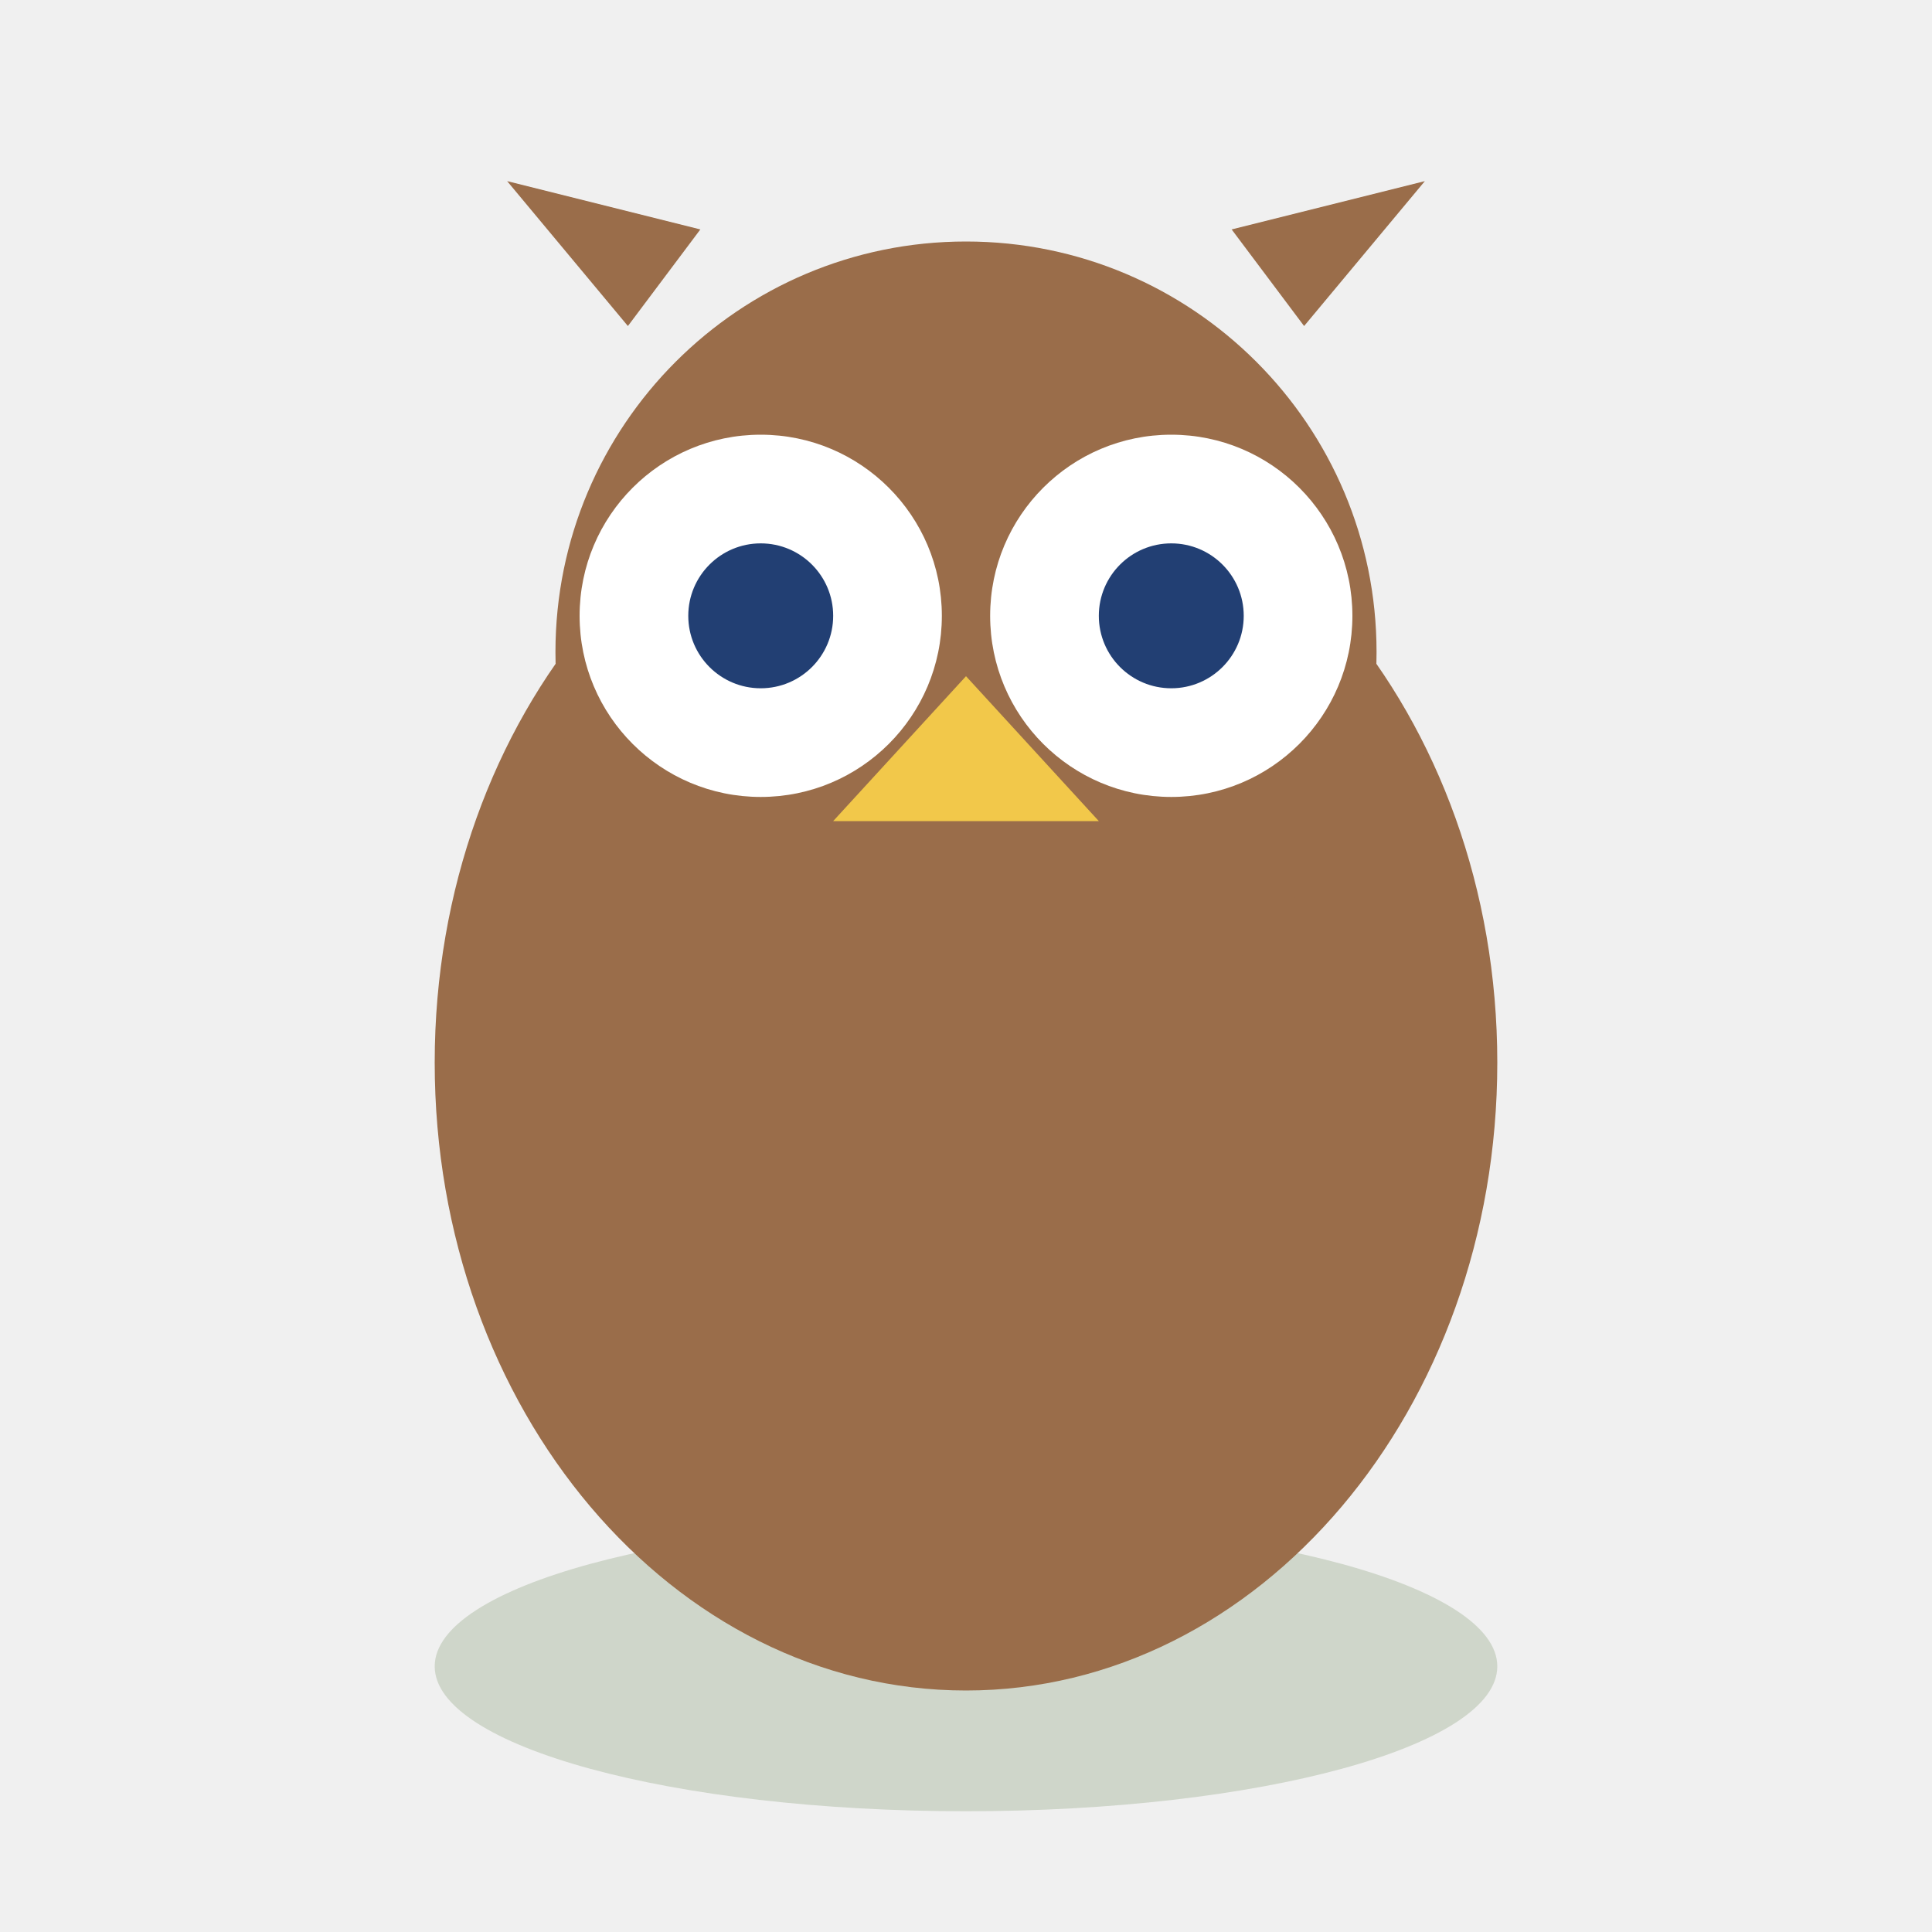
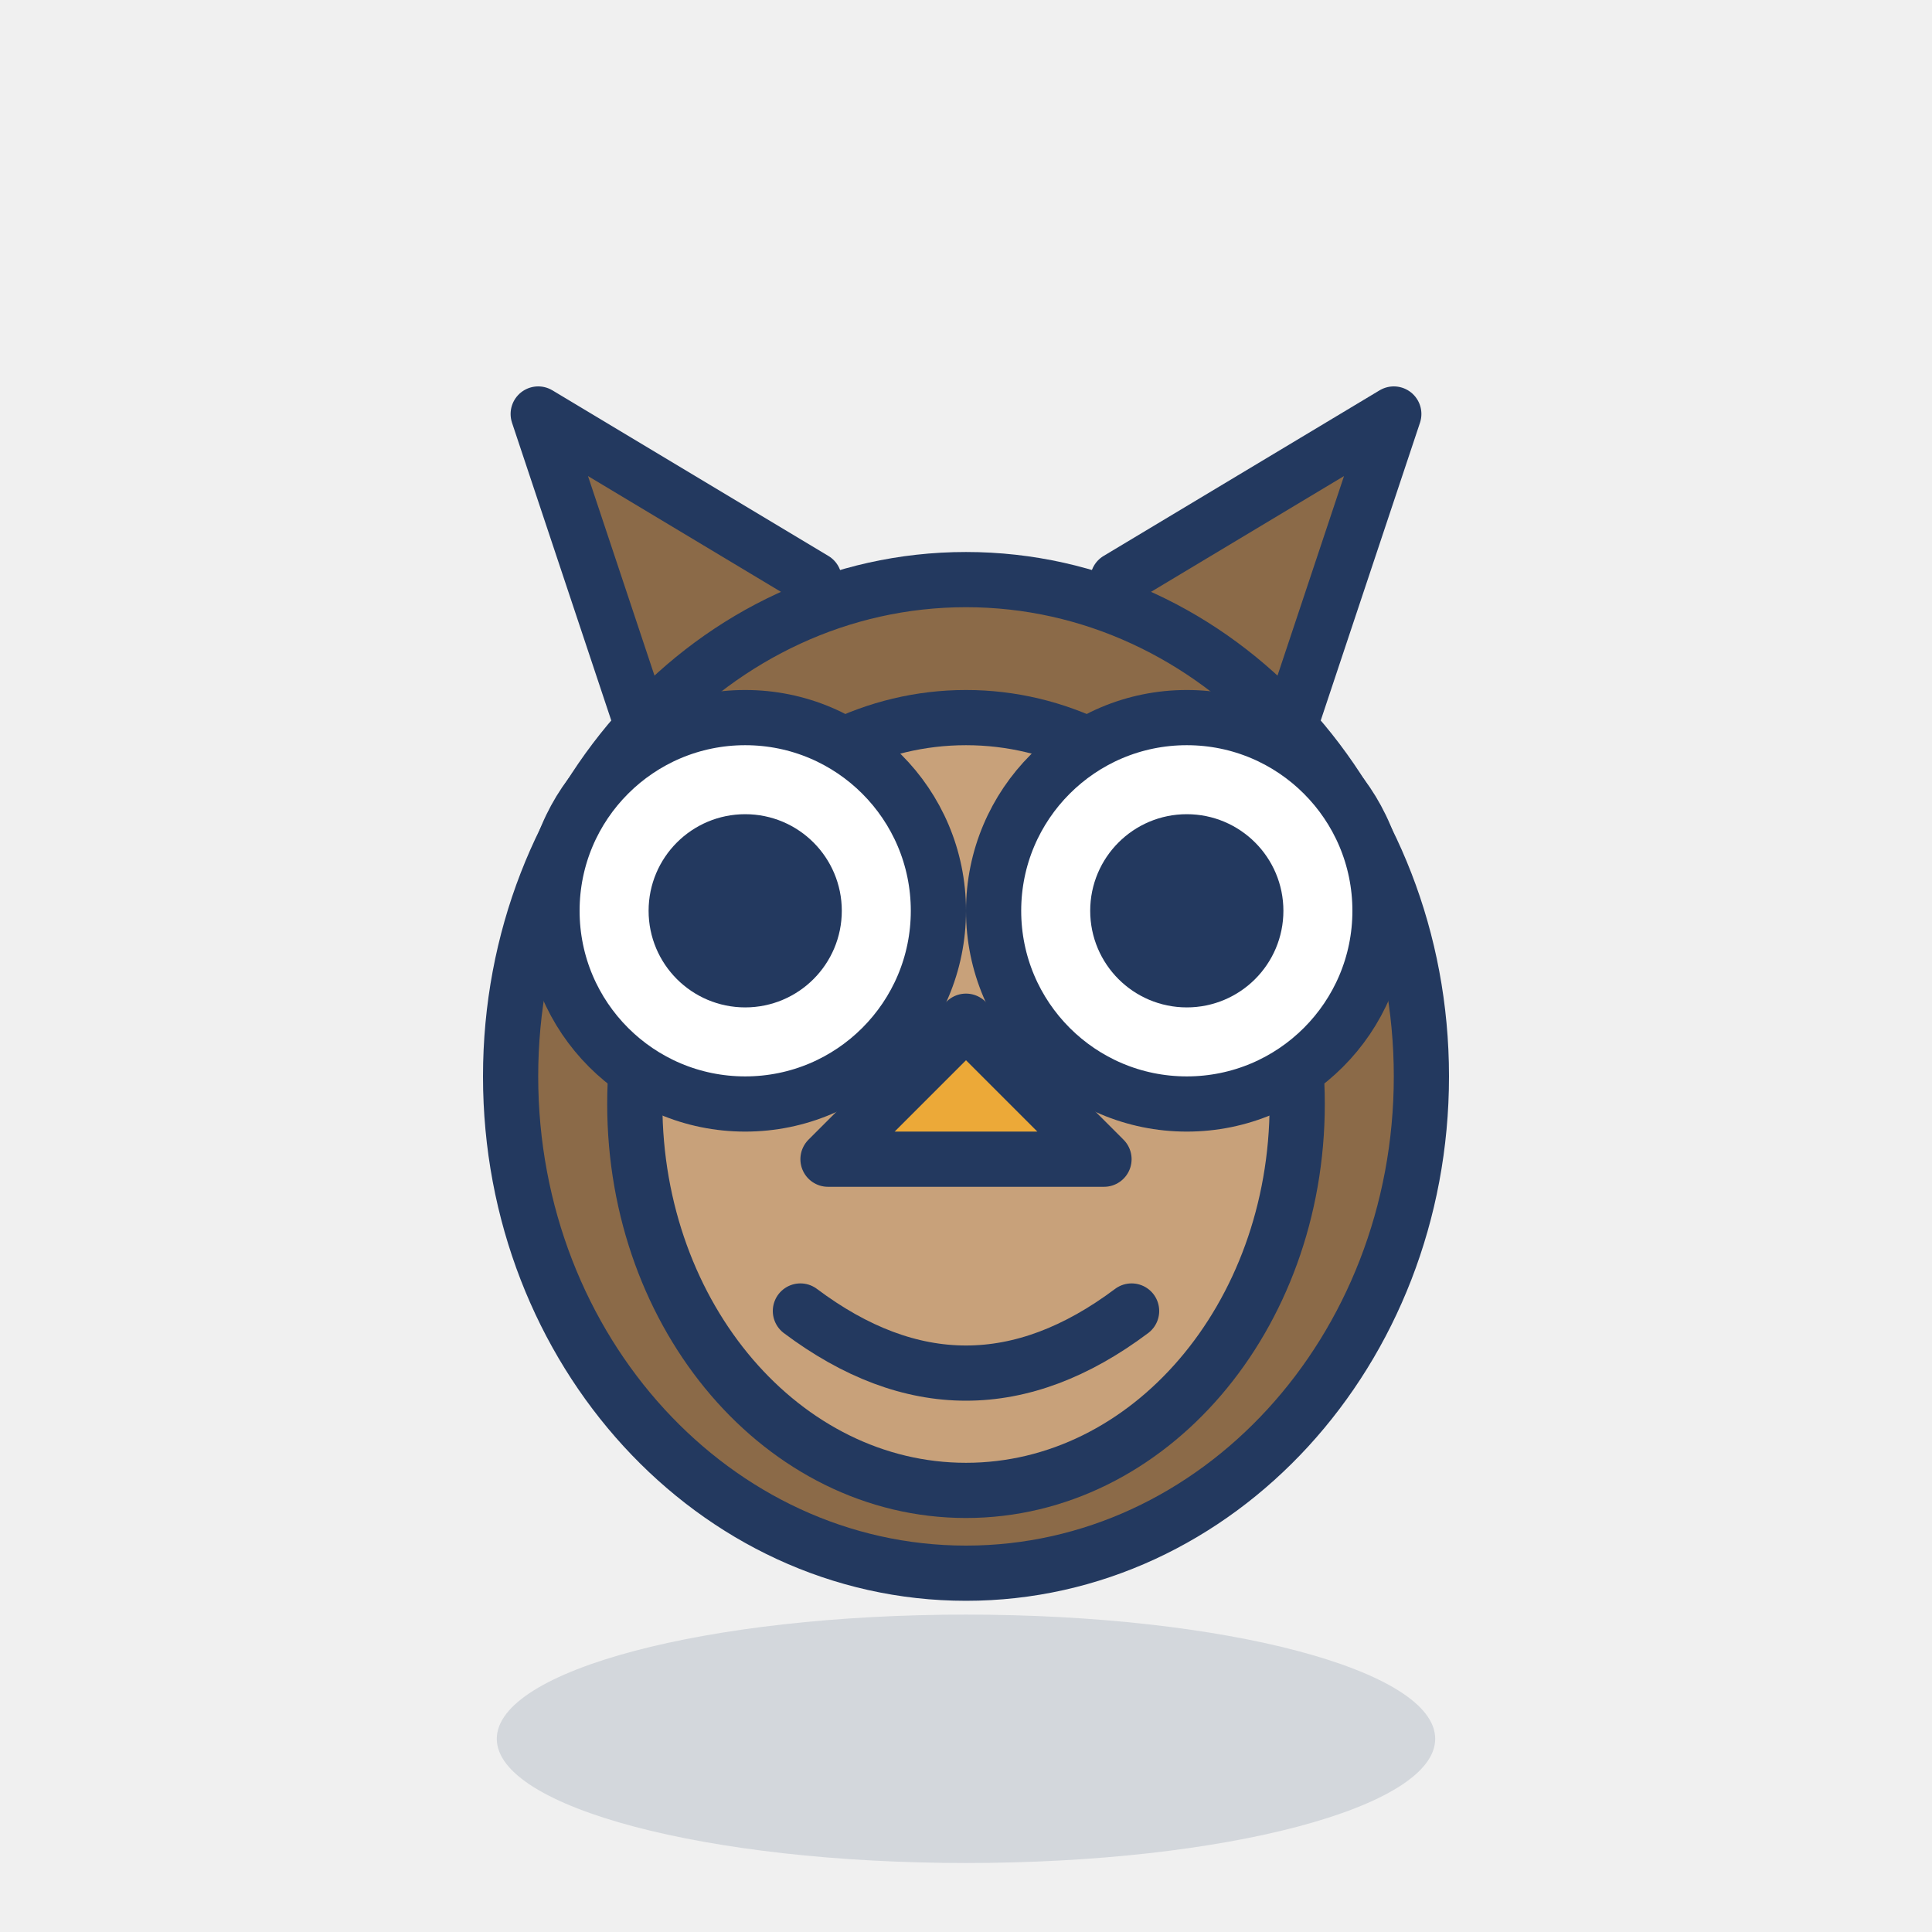
- <svg xmlns="http://www.w3.org/2000/svg" viewBox="0 0 160 160">
-   <ellipse cx="80" cy="138" rx="44" ry="12" fill="#5b7a43" opacity=".22" />
-   <ellipse cx="80" cy="88" rx="44" ry="52" fill="#9a6d4a" />
-   <circle cx="80" cy="54" r="34" fill="#9a6d4a" />
-   <circle cx="63" cy="51" r="15" fill="#fff" />
-   <circle cx="97" cy="51" r="15" fill="#fff" />
-   <circle cx="63" cy="51" r="6" fill="#223f73" />
-   <circle cx="97" cy="51" r="6" fill="#223f73" />
-   <path d="M80 56l-11 12h22z" fill="#f2c84a" />
-   <path d="M52 27l-10-12 16 4zM108 27l10-12-16 4z" fill="#9a6d4a" />
+ <svg xmlns="http://www.w3.org/2000/svg" viewBox="0 0 140 140">
+   <ellipse cx="70" cy="126" rx="34" ry="9" fill="rgba(35,57,95,0.14)" />
+   <g stroke="#23395f" stroke-width="4" stroke-linecap="round" stroke-linejoin="round">
+     <path d="M47 54 39 30l20 12" fill="#8b6a48" />
+     <path d="M93 54l8-24-20 12" fill="#8b6a48" />
+     <ellipse cx="70" cy="78" rx="33" ry="36" fill="#8b6a48" />
+     <ellipse cx="70" cy="80" rx="24" ry="28" fill="#c8a17a" />
+     <circle cx="54" cy="66" r="14" fill="#fff" />
+     <circle cx="86" cy="66" r="14" fill="#fff" />
+     <circle cx="54" cy="66" r="5" fill="#23395f" />
+     <circle cx="86" cy="66" r="5" fill="#23395f" />
+     <path d="M70 74l-10 10h20z" fill="#eca938" />
+     <path d="M58 95c8 6 16 6 24 0" fill="none" />
+   </g>
</svg>
